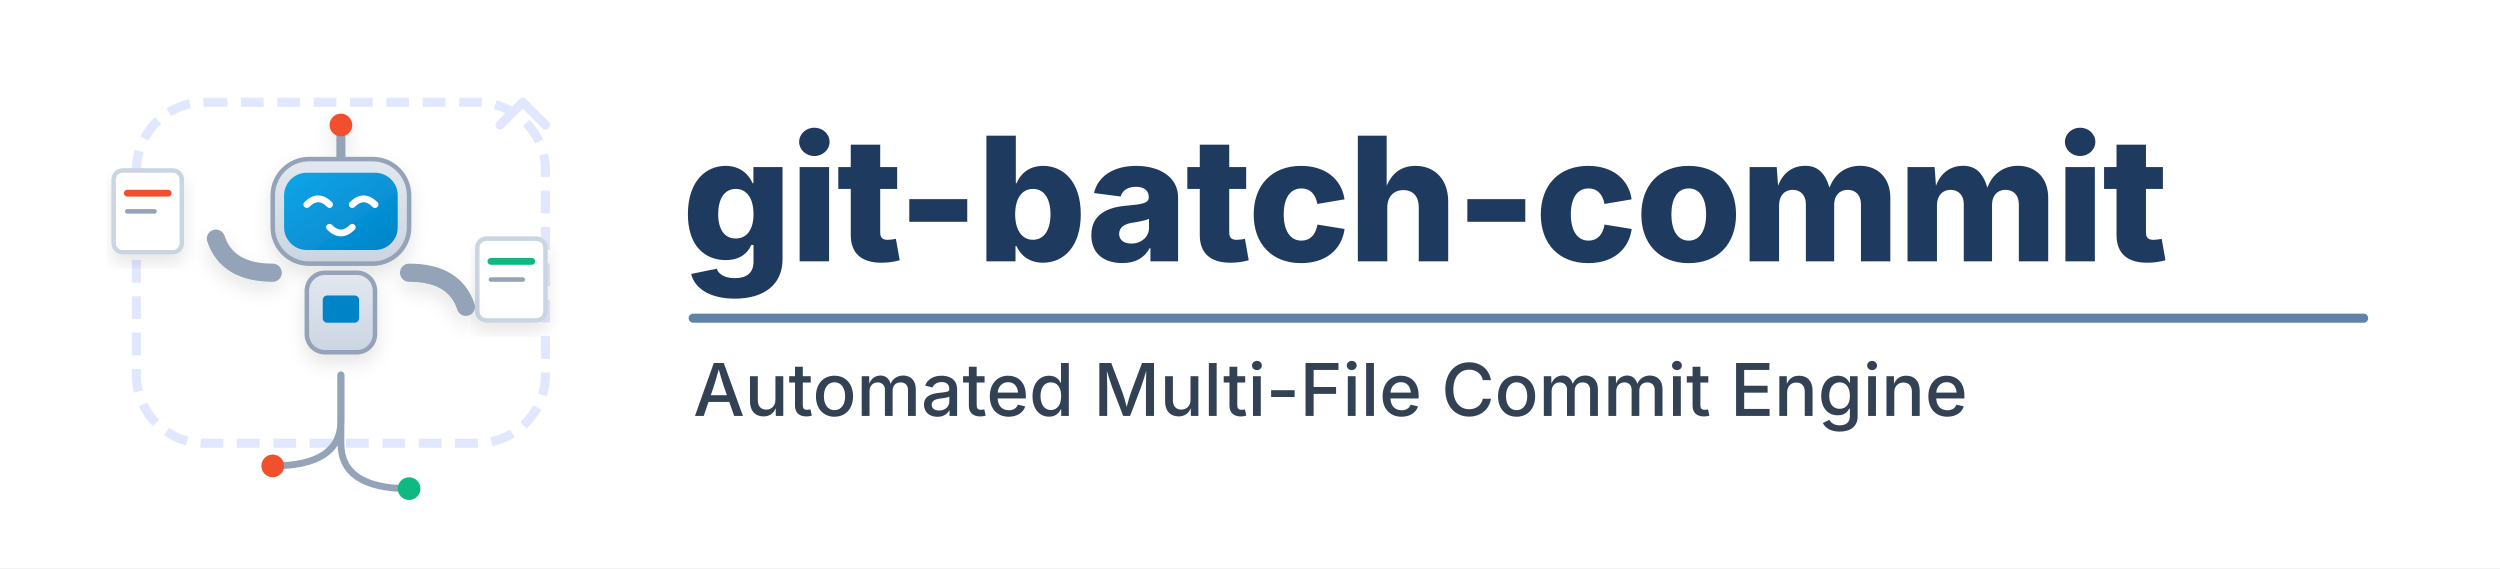
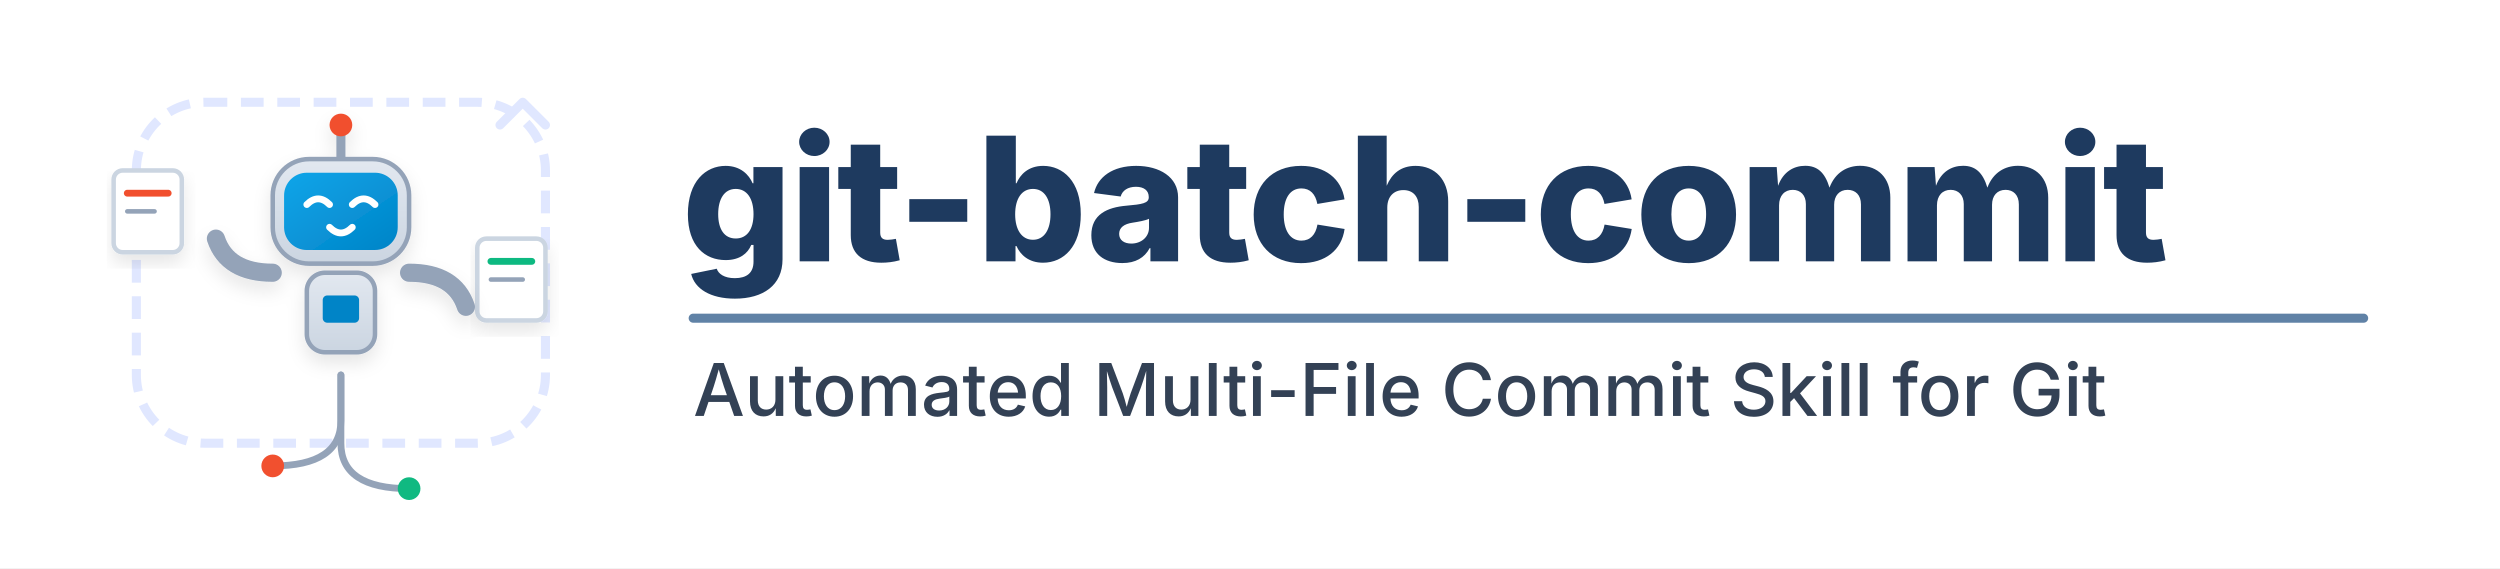
<svg xmlns="http://www.w3.org/2000/svg" viewBox="0 0 1100 250" width="100%" height="100%">
  <defs>
    <rect id="bg" width="1100" height="250" fill="#ffffff" />
    <linearGradient id="robotBody" x1="0%" y1="0%" x2="0%" y2="100%">
      <stop offset="0%" stop-color="#e2e8f0" />
      <stop offset="100%" stop-color="#cbd5e1" />
    </linearGradient>
    <linearGradient id="robotScreen" x1="0%" y1="0%" x2="100%" y2="100%">
      <stop offset="0%" stop-color="#0ea5e9" />
      <stop offset="100%" stop-color="#0284c7" />
    </linearGradient>
    <filter id="dropShadow" x="-10%" y="-10%" width="130%" height="130%">
      <feDropShadow dx="0" dy="4" stdDeviation="4" flood-opacity="0.1" />
    </filter>
  </defs>
  <use href="#bg" />
  <g transform="translate(40, 25)">
    <rect x="20" y="20" width="180" height="150" rx="30" fill="none" stroke="#e0e7ff" stroke-width="4" stroke-dasharray="10 6" />
    <path d="M 180 30 L 190 20 L 200 30" fill="none" stroke="#e0e7ff" stroke-width="4" stroke-linecap="round" stroke-linejoin="round" />
    <g transform="translate(10, 50)" filter="url(#dropShadow)">
      <rect x="0" y="0" width="30" height="36" rx="4" fill="#ffffff" stroke="#cbd5e1" stroke-width="2" />
      <line x1="6" y1="10" x2="24" y2="10" stroke="#f1502f" stroke-width="3" stroke-linecap="round" />
      <line x1="6" y1="18" x2="18" y2="18" stroke="#94a3b8" stroke-width="2" stroke-linecap="round" />
    </g>
    <g transform="translate(170, 80)" filter="url(#dropShadow)">
      <rect x="0" y="0" width="30" height="36" rx="4" fill="#ffffff" stroke="#cbd5e1" stroke-width="2" />
      <line x1="6" y1="10" x2="24" y2="10" stroke="#10b981" stroke-width="3" stroke-linecap="round" />
      <line x1="6" y1="18" x2="20" y2="18" stroke="#94a3b8" stroke-width="2" stroke-linecap="round" />
    </g>
    <g transform="translate(70, 45)" filter="url(#dropShadow)">
      <line x1="40" y1="0" x2="40" y2="-15" stroke="#94a3b8" stroke-width="4" stroke-linecap="round" />
      <circle cx="40" cy="-15" r="5" fill="#f1502f" />
      <path d="M 10 50 Q -10 50 -15 35" fill="none" stroke="#94a3b8" stroke-width="8" stroke-linecap="round" />
      <path d="M 70 50 Q 90 50 95 65" fill="none" stroke="#94a3b8" stroke-width="8" stroke-linecap="round" />
      <rect x="10" y="0" width="60" height="46" rx="16" fill="url(#robotBody)" stroke="#94a3b8" stroke-width="2" />
      <rect x="15" y="6" width="50" height="34" rx="10" fill="url(#robotScreen)" />
      <path d="M 25 20 Q 30 15 35 20" fill="none" stroke="#ffffff" stroke-width="3" stroke-linecap="round" />
      <path d="M 45 20 Q 50 15 55 20" fill="none" stroke="#ffffff" stroke-width="3" stroke-linecap="round" />
      <path d="M 35 30 Q 40 35 45 30" fill="none" stroke="#ffffff" stroke-width="3" stroke-linecap="round" />
      <rect x="25" y="50" width="30" height="35" rx="8" fill="url(#robotBody)" stroke="#94a3b8" stroke-width="2" />
      <rect x="32" y="60" width="16" height="12" rx="2" fill="#0284c7" />
    </g>
    <path d="M 110 140 L 110 160 Q 110 180 80 180" fill="none" stroke="#94a3b8" stroke-width="3" stroke-linecap="round" />
    <circle cx="80" cy="180" r="5" fill="#f1502f" />
    <path d="M 110 140 L 110 170 Q 110 190 140 190" fill="none" stroke="#94a3b8" stroke-width="3" stroke-linecap="round" />
    <circle cx="140" cy="190" r="5" fill="#10b981" />
  </g>
  <g transform="translate(300, 115)">
    <text x="0" y="0" font-family="system-ui, -apple-system, sans-serif" font-size="76" font-weight="800" fill="#1e3a5f" letter-spacing="-1">
      git-batch-commit
    </text>
    <line x1="5" y1="25" x2="740" y2="25" stroke="#6082a6" stroke-width="4" stroke-linecap="round" />
    <text x="5" y="68" font-family="system-ui, -apple-system, sans-serif" font-size="32" font-weight="500" fill="#334155" letter-spacing="0">
-       Automated Multi-File Commit Engine
+       Automated Multi-File Commit Skill for Git
    </text>
  </g>
</svg>
